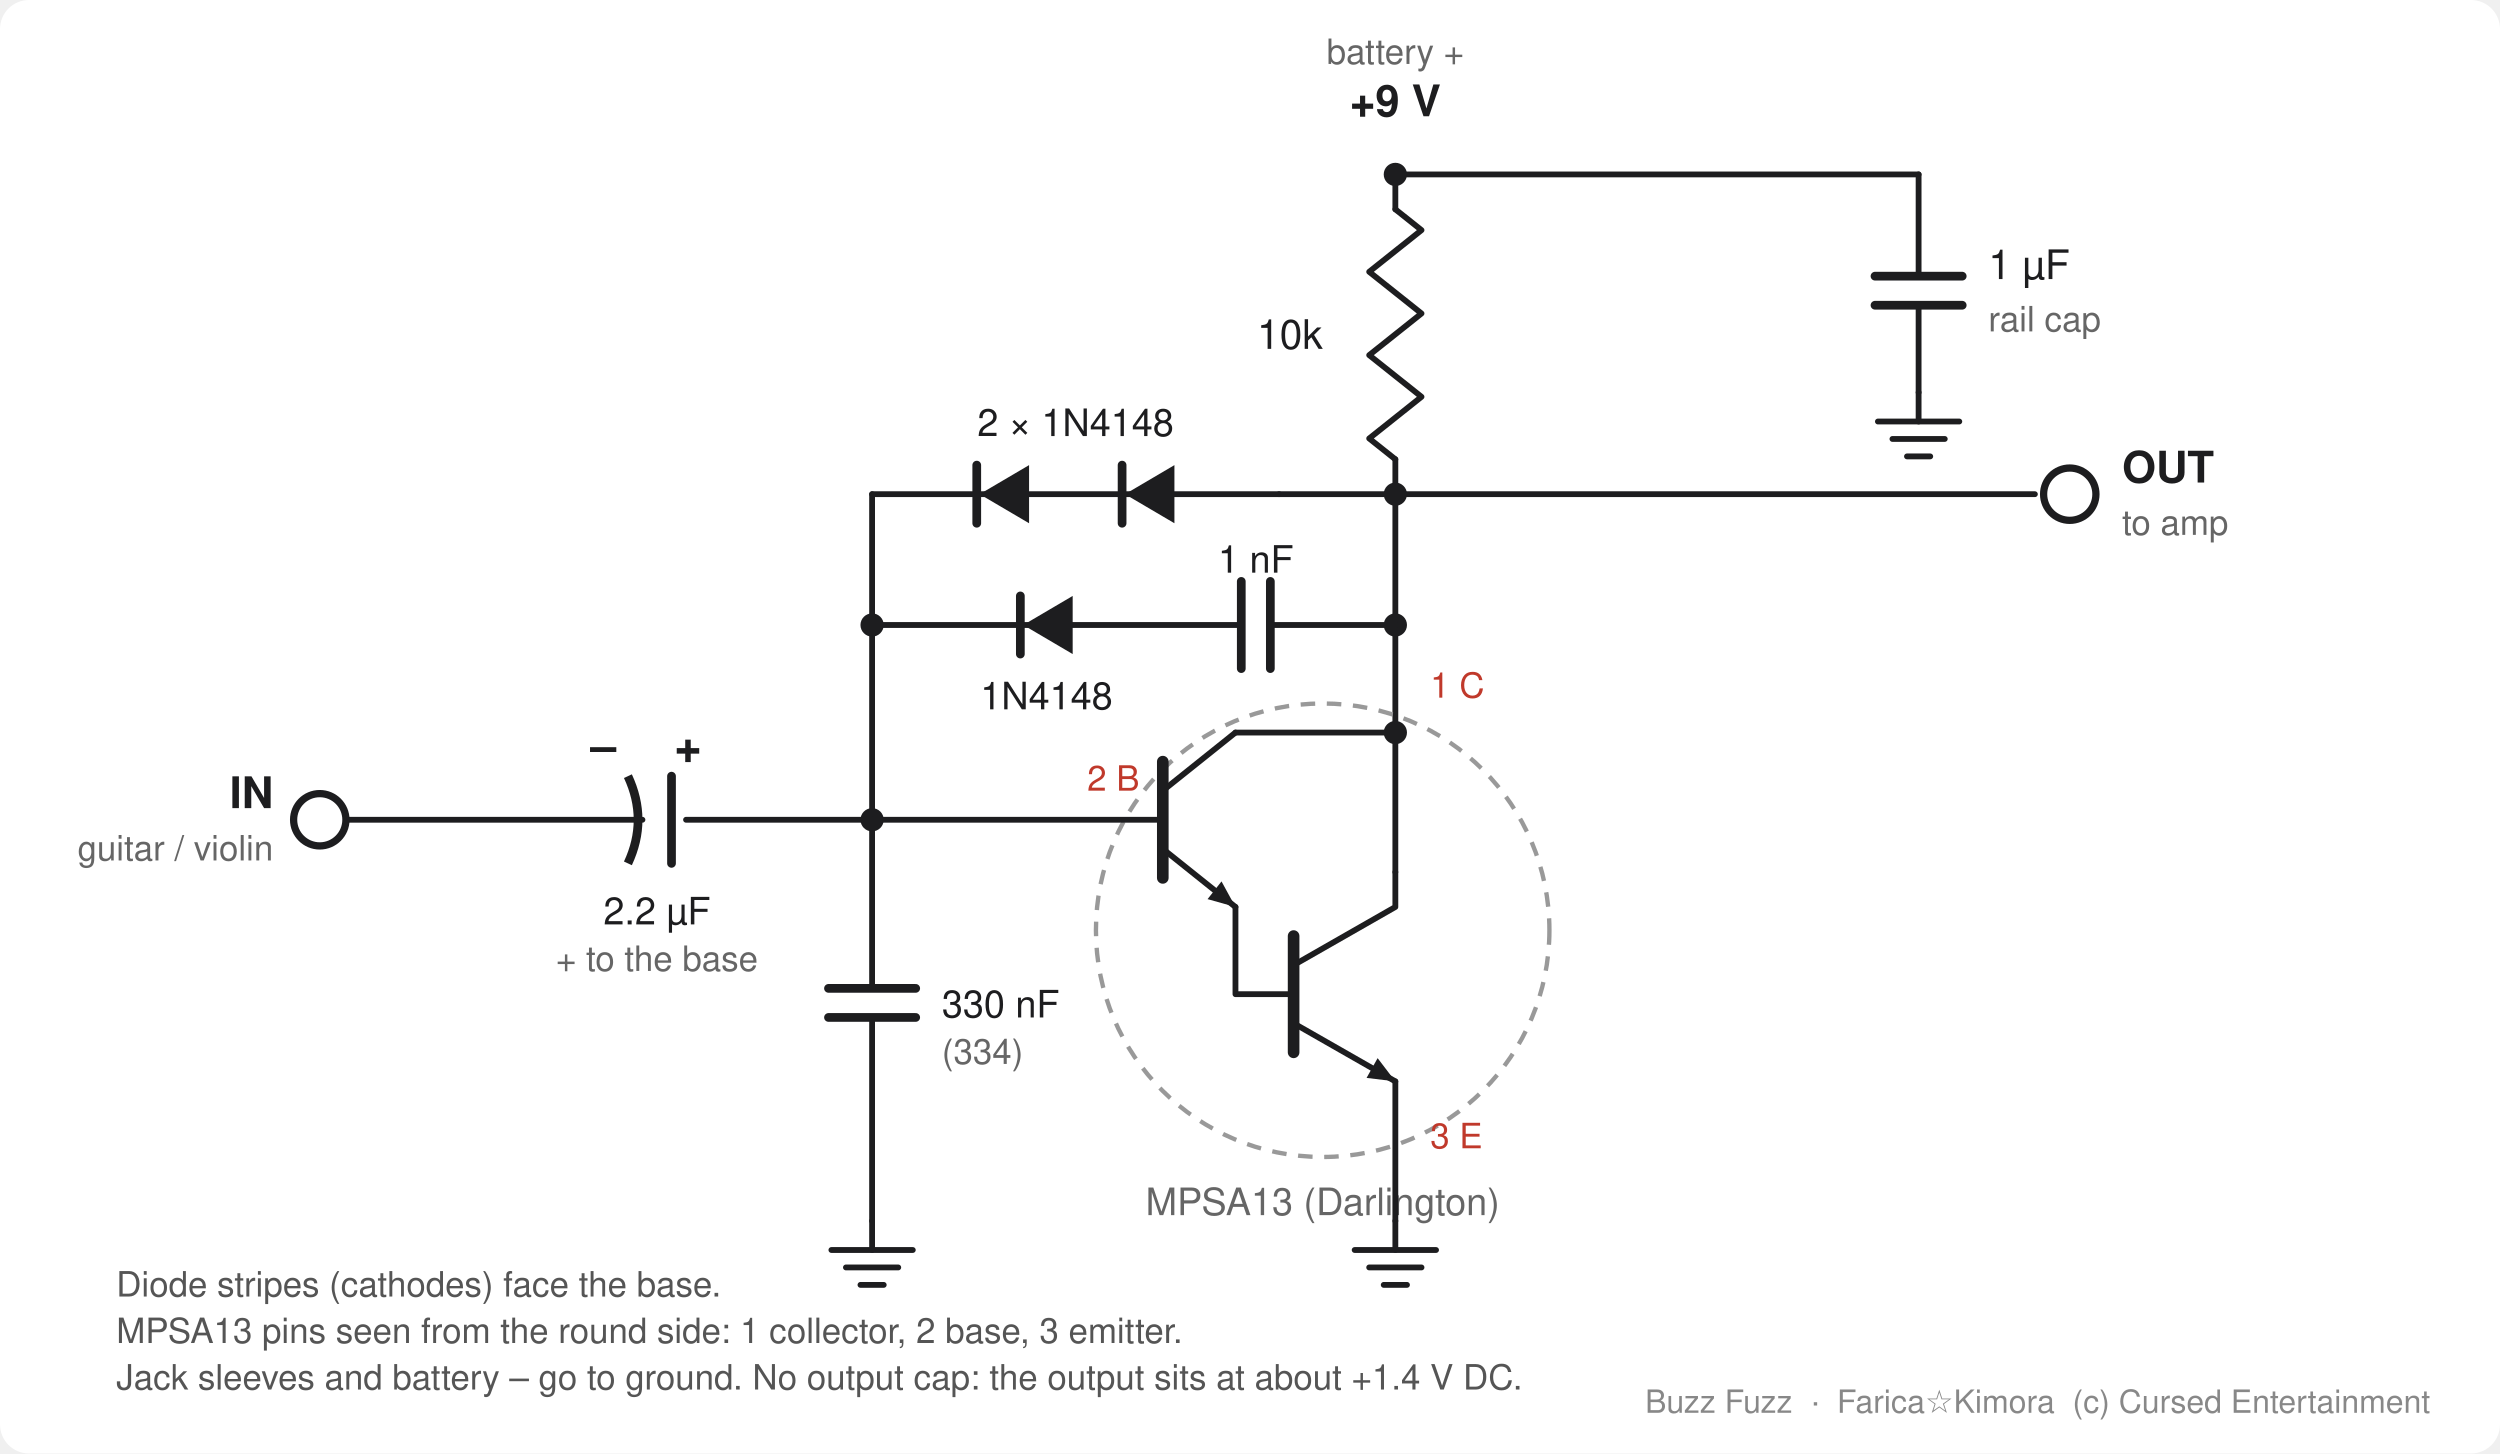
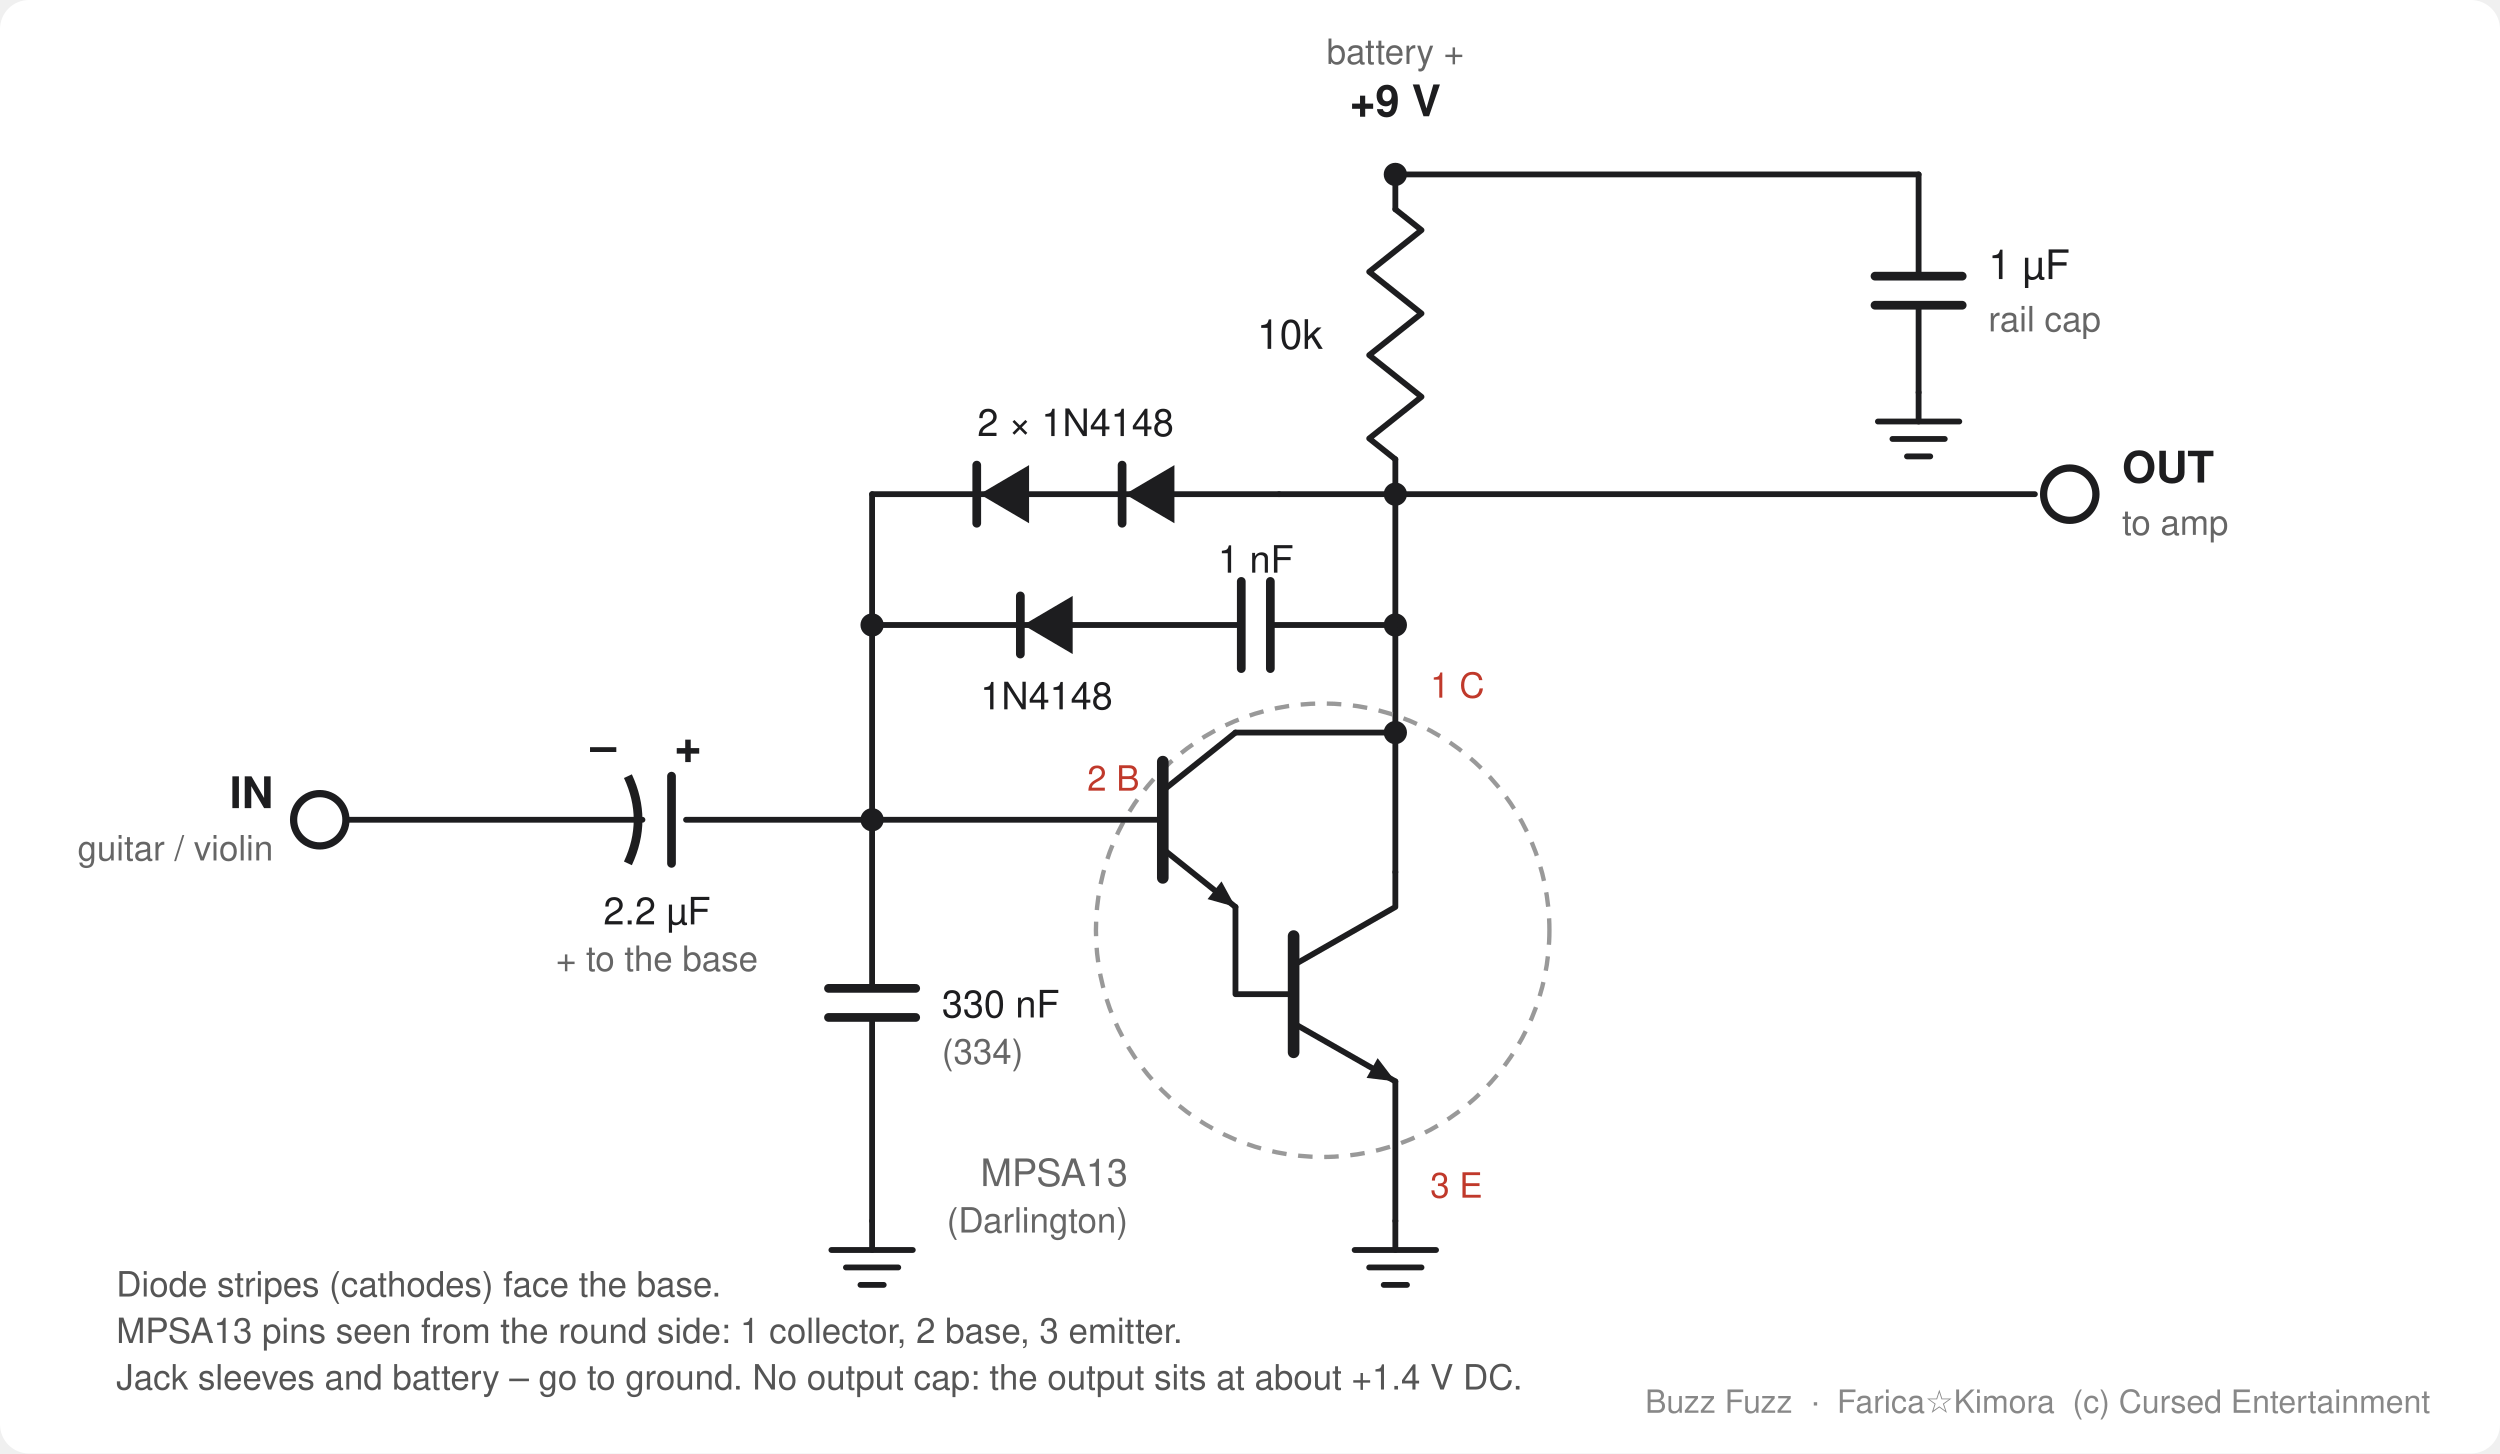
<svg xmlns="http://www.w3.org/2000/svg" viewBox="0 0 860 500" width="860" height="500" font-family="Segoe UI, Helvetica, Arial, sans-serif">
  <rect width="860" height="500" rx="10" fill="#ffffff" />
  <polyline points="480,60 660,60" fill="none" stroke="#1d1d1f" stroke-width="2" stroke-linejoin="round" stroke-linecap="round" />
  <circle cx="480" cy="60" r="4" fill="#1d1d1f" />
  <text xml:space="preserve" x="480" y="40" font-size="15" text-anchor="middle" fill="#1d1d1f" font-weight="bold" font-style="normal">+9 V</text>
  <text xml:space="preserve" x="480" y="22" font-size="12" text-anchor="middle" fill="#666" font-weight="normal" font-style="normal">battery +</text>
  <polyline points="480,60 480,72" fill="none" stroke="#1d1d1f" stroke-width="2" stroke-linejoin="round" stroke-linecap="round" />
  <polyline points="480,72 489,79.167 471,93.5 489,107.833 471,122.167 489,136.5 471,150.833 480,158" fill="none" stroke="#1d1d1f" stroke-width="2" stroke-linejoin="round" stroke-linecap="round" />
  <polyline points="480,158 480,170" fill="none" stroke="#1d1d1f" stroke-width="2" stroke-linejoin="round" stroke-linecap="round" />
  <text xml:space="preserve" x="455" y="120" font-size="14" text-anchor="end" fill="#1d1d1f" font-weight="normal" font-style="normal">10k</text>
  <polyline points="660,60 660,95" fill="none" stroke="#1d1d1f" stroke-width="2" stroke-linejoin="round" stroke-linecap="round" />
  <polyline points="645,95 675,95" fill="none" stroke="#1d1d1f" stroke-width="3" stroke-linejoin="round" stroke-linecap="round" />
  <polyline points="645,105 675,105" fill="none" stroke="#1d1d1f" stroke-width="3" stroke-linejoin="round" stroke-linecap="round" />
  <polyline points="660,105 660,135" fill="none" stroke="#1d1d1f" stroke-width="2" stroke-linejoin="round" stroke-linecap="round" />
  <polyline points="660,135 660,145" fill="none" stroke="#1d1d1f" stroke-width="2" stroke-linejoin="round" stroke-linecap="round" />
  <polyline points="646,145 674,145" fill="none" stroke="#1d1d1f" stroke-width="2" stroke-linejoin="round" stroke-linecap="round" />
  <polyline points="651,151 669,151" fill="none" stroke="#1d1d1f" stroke-width="2" stroke-linejoin="round" stroke-linecap="round" />
  <polyline points="656,157 664,157" fill="none" stroke="#1d1d1f" stroke-width="2" stroke-linejoin="round" stroke-linecap="round" />
  <text xml:space="preserve" x="684" y="96" font-size="14" text-anchor="start" fill="#1d1d1f" font-weight="normal" font-style="normal">1 µF</text>
  <text xml:space="preserve" x="684" y="114" font-size="12" text-anchor="start" fill="#666" font-weight="normal" font-style="normal">rail cap</text>
  <circle cx="480" cy="170" r="4" fill="#1d1d1f" />
  <polyline points="480,170 700,170" fill="none" stroke="#1d1d1f" stroke-width="2" stroke-linejoin="round" stroke-linecap="round" />
  <circle cx="712" cy="170" r="9" fill="#fff" stroke="#1d1d1f" stroke-width="2.5" />
  <text xml:space="preserve" x="696" y="166" font-size="15" text-anchor="end" fill="#1d1d1f" font-weight="bold" font-style="normal" />
  <text xml:space="preserve" x="696" y="184" font-size="12" text-anchor="end" fill="#666" font-weight="normal" font-style="normal" />
  <text xml:space="preserve" x="730" y="166" font-size="15" text-anchor="start" fill="#1d1d1f" font-weight="bold" font-style="normal">OUT</text>
  <text xml:space="preserve" x="730" y="184" font-size="12" text-anchor="start" fill="#666" font-weight="normal" font-style="normal">to amp</text>
  <polyline points="480,170 480,300" fill="none" stroke="#1d1d1f" stroke-width="2" stroke-linejoin="round" stroke-linecap="round" />
  <circle cx="455" cy="320" r="78" fill="none" stroke="#999" stroke-width="1.5" stroke-dasharray="5 4" />
-   <text xml:space="preserve" x="455" y="418" font-size="13" text-anchor="middle" fill="#666" font-weight="normal" font-style="normal">MPSA13 (Darlington)</text>
+   <text xml:space="preserve" x="388" y="408" font-size="13" text-anchor="end" fill="#666" font-weight="normal" font-style="normal">MPSA13</text>
+   <text xml:space="preserve" x="388" y="424" font-size="12" text-anchor="end" fill="#666" font-weight="normal" font-style="normal">(Darlington)</text>
  <polyline points="400,262 400,302" fill="none" stroke="#1d1d1f" stroke-width="4" stroke-linejoin="round" stroke-linecap="round" />
  <polyline points="400,272 425,252" fill="none" stroke="#1d1d1f" stroke-width="2" stroke-linejoin="round" stroke-linecap="round" />
  <polyline points="425,252 480,252" fill="none" stroke="#1d1d1f" stroke-width="2" stroke-linejoin="round" stroke-linecap="round" />
  <circle cx="480" cy="252" r="4" fill="#1d1d1f" />
  <polyline points="400,292 425,312" fill="none" stroke="#1d1d1f" stroke-width="2" stroke-linejoin="round" stroke-linecap="round" />
  <polygon points="425.0,312.0 415.4,309.3 420.2,303.2" fill="#1d1d1f" />
  <polyline points="445,322 445,362" fill="none" stroke="#1d1d1f" stroke-width="4" stroke-linejoin="round" stroke-linecap="round" />
  <polyline points="425,312 425,342 445,342" fill="none" stroke="#1d1d1f" stroke-width="2" stroke-linejoin="round" stroke-linecap="round" />
  <polyline points="445,332 480,312 480,300" fill="none" stroke="#1d1d1f" stroke-width="2" stroke-linejoin="round" stroke-linecap="round" />
  <polyline points="445,352 480,372" fill="none" stroke="#1d1d1f" stroke-width="2" stroke-linejoin="round" stroke-linecap="round" />
  <polygon points="480.0,372.0 470.1,370.8 473.9,364.0" fill="#1d1d1f" />
  <polyline points="480,372 480,420" fill="none" stroke="#1d1d1f" stroke-width="2" stroke-linejoin="round" stroke-linecap="round" />
  <polyline points="480,420 480,430" fill="none" stroke="#1d1d1f" stroke-width="2" stroke-linejoin="round" stroke-linecap="round" />
  <polyline points="466,430 494,430" fill="none" stroke="#1d1d1f" stroke-width="2" stroke-linejoin="round" stroke-linecap="round" />
  <polyline points="471,436 489,436" fill="none" stroke="#1d1d1f" stroke-width="2" stroke-linejoin="round" stroke-linecap="round" />
  <polyline points="476,442 484,442" fill="none" stroke="#1d1d1f" stroke-width="2" stroke-linejoin="round" stroke-linecap="round" />
  <text xml:space="preserve" x="492" y="240" font-size="12" text-anchor="start" fill="#c0392b" font-weight="normal" font-style="normal">1 C</text>
  <text xml:space="preserve" x="392" y="272" font-size="12" text-anchor="end" fill="#c0392b" font-weight="normal" font-style="normal">2 B</text>
-   <text xml:space="preserve" x="492" y="395" font-size="12" text-anchor="start" fill="#c0392b" font-weight="normal" font-style="normal">3 E</text>
+   <text xml:space="preserve" x="492" y="412" font-size="12" text-anchor="start" fill="#c0392b" font-weight="normal" font-style="normal">3 E</text>
  <polyline points="300,282 400,282" fill="none" stroke="#1d1d1f" stroke-width="2" stroke-linejoin="round" stroke-linecap="round" />
  <circle cx="300" cy="282" r="4" fill="#1d1d1f" />
  <polyline points="480,170 440,170" fill="none" stroke="#1d1d1f" stroke-width="2" stroke-linejoin="round" stroke-linecap="round" />
  <polyline points="440,170 300,170" fill="none" stroke="#1d1d1f" stroke-width="2" stroke-linejoin="round" stroke-linecap="round" />
  <polygon points="404,160 404,180 387,170" fill="#1d1d1f" />
  <polyline points="386,160 386,180" fill="none" stroke="#1d1d1f" stroke-width="3" stroke-linejoin="round" stroke-linecap="round" />
  <polygon points="354,160 354,180 337,170" fill="#1d1d1f" />
  <polyline points="336,160 336,180" fill="none" stroke="#1d1d1f" stroke-width="3" stroke-linejoin="round" stroke-linecap="round" />
  <text xml:space="preserve" x="370" y="150" font-size="13" text-anchor="middle" fill="#1d1d1f" font-weight="normal" font-style="normal">2 × 1N4148</text>
  <circle cx="480" cy="215" r="4" fill="#1d1d1f" />
  <polyline points="480,215 437,215" fill="none" stroke="#1d1d1f" stroke-width="2" stroke-linejoin="round" stroke-linecap="round" />
  <polyline points="427,200 427,230" fill="none" stroke="#1d1d1f" stroke-width="3" stroke-linejoin="round" stroke-linecap="round" />
  <polyline points="437,200 437,230" fill="none" stroke="#1d1d1f" stroke-width="3" stroke-linejoin="round" stroke-linecap="round" />
  <polyline points="427,215 300,215" fill="none" stroke="#1d1d1f" stroke-width="2" stroke-linejoin="round" stroke-linecap="round" />
  <polygon points="369,205 369,225 352,215" fill="#1d1d1f" />
  <polyline points="351,205 351,225" fill="none" stroke="#1d1d1f" stroke-width="3" stroke-linejoin="round" stroke-linecap="round" />
  <text xml:space="preserve" x="432" y="197" font-size="13" text-anchor="middle" fill="#1d1d1f" font-weight="normal" font-style="normal">1 nF</text>
  <text xml:space="preserve" x="360" y="244" font-size="13" text-anchor="middle" fill="#1d1d1f" font-weight="normal" font-style="normal">1N4148</text>
  <polyline points="300,170 300,282" fill="none" stroke="#1d1d1f" stroke-width="2" stroke-linejoin="round" stroke-linecap="round" />
  <circle cx="300" cy="215" r="4" fill="#1d1d1f" />
  <polyline points="300,282 236,282" fill="none" stroke="#1d1d1f" stroke-width="2" stroke-linejoin="round" stroke-linecap="round" />
  <path d="M216,267 Q223,282 216,297" fill="none" stroke="#1d1d1f" stroke-width="3" />
  <polyline points="231,267 231,297" fill="none" stroke="#1d1d1f" stroke-width="3" stroke-linejoin="round" stroke-linecap="round" />
  <polyline points="221,282 120,282" fill="none" stroke="#1d1d1f" stroke-width="2" stroke-linejoin="round" stroke-linecap="round" />
  <text xml:space="preserve" x="232" y="262" font-size="16" text-anchor="start" fill="#1d1d1f" font-weight="bold" font-style="normal">+</text>
  <text xml:space="preserve" x="212" y="262" font-size="16" text-anchor="end" fill="#1d1d1f" font-weight="bold" font-style="normal">–</text>
  <text xml:space="preserve" x="226" y="318" font-size="13" text-anchor="middle" fill="#1d1d1f" font-weight="normal" font-style="normal">2.2 µF</text>
  <text xml:space="preserve" x="226" y="334" font-size="12" text-anchor="middle" fill="#666" font-weight="normal" font-style="normal">+ to the base</text>
  <circle cx="110" cy="282" r="9" fill="#fff" stroke="#1d1d1f" stroke-width="2.5" />
  <text xml:space="preserve" x="94" y="278" font-size="15" text-anchor="end" fill="#1d1d1f" font-weight="bold" font-style="normal">IN</text>
  <text xml:space="preserve" x="94" y="296" font-size="12" text-anchor="end" fill="#666" font-weight="normal" font-style="normal">guitar / violin</text>
  <polyline points="300,282 300,340" fill="none" stroke="#1d1d1f" stroke-width="2" stroke-linejoin="round" stroke-linecap="round" />
  <polyline points="285,340 315,340" fill="none" stroke="#1d1d1f" stroke-width="3" stroke-linejoin="round" stroke-linecap="round" />
  <polyline points="285,350 315,350" fill="none" stroke="#1d1d1f" stroke-width="3" stroke-linejoin="round" stroke-linecap="round" />
  <polyline points="300,350 300,420" fill="none" stroke="#1d1d1f" stroke-width="2" stroke-linejoin="round" stroke-linecap="round" />
  <polyline points="300,420 300,430" fill="none" stroke="#1d1d1f" stroke-width="2" stroke-linejoin="round" stroke-linecap="round" />
  <polyline points="286,430 314,430" fill="none" stroke="#1d1d1f" stroke-width="2" stroke-linejoin="round" stroke-linecap="round" />
  <polyline points="291,436 309,436" fill="none" stroke="#1d1d1f" stroke-width="2" stroke-linejoin="round" stroke-linecap="round" />
  <polyline points="296,442 304,442" fill="none" stroke="#1d1d1f" stroke-width="2" stroke-linejoin="round" stroke-linecap="round" />
  <text xml:space="preserve" x="324" y="350" font-size="13" text-anchor="start" fill="#1d1d1f" font-weight="normal" font-style="normal">330 nF</text>
  <text xml:space="preserve" x="324" y="366" font-size="12" text-anchor="start" fill="#666" font-weight="normal" font-style="normal">(334)</text>
  <text xml:space="preserve" x="40" y="446" font-size="12" text-anchor="start" fill="#555" font-weight="normal" font-style="normal">Diode stripes (cathodes) face the base.</text>
  <text xml:space="preserve" x="40" y="462" font-size="12" text-anchor="start" fill="#555" font-weight="normal" font-style="normal">MPSA13 pins seen from the round side: 1 collector, 2 base, 3 emitter.</text>
  <text xml:space="preserve" x="40" y="478" font-size="12" text-anchor="start" fill="#555" font-weight="normal" font-style="normal">Jack sleeves and battery – go to ground. No output cap: the output sits at about +1.4 V DC.</text>
  <text xml:space="preserve" x="836" y="486" font-size="11" text-anchor="end" fill="#888" font-weight="normal" font-style="normal">Buzz Fuzz  ·  Farica☆Kimora  (c) Cursed Entertainment</text>
</svg>
